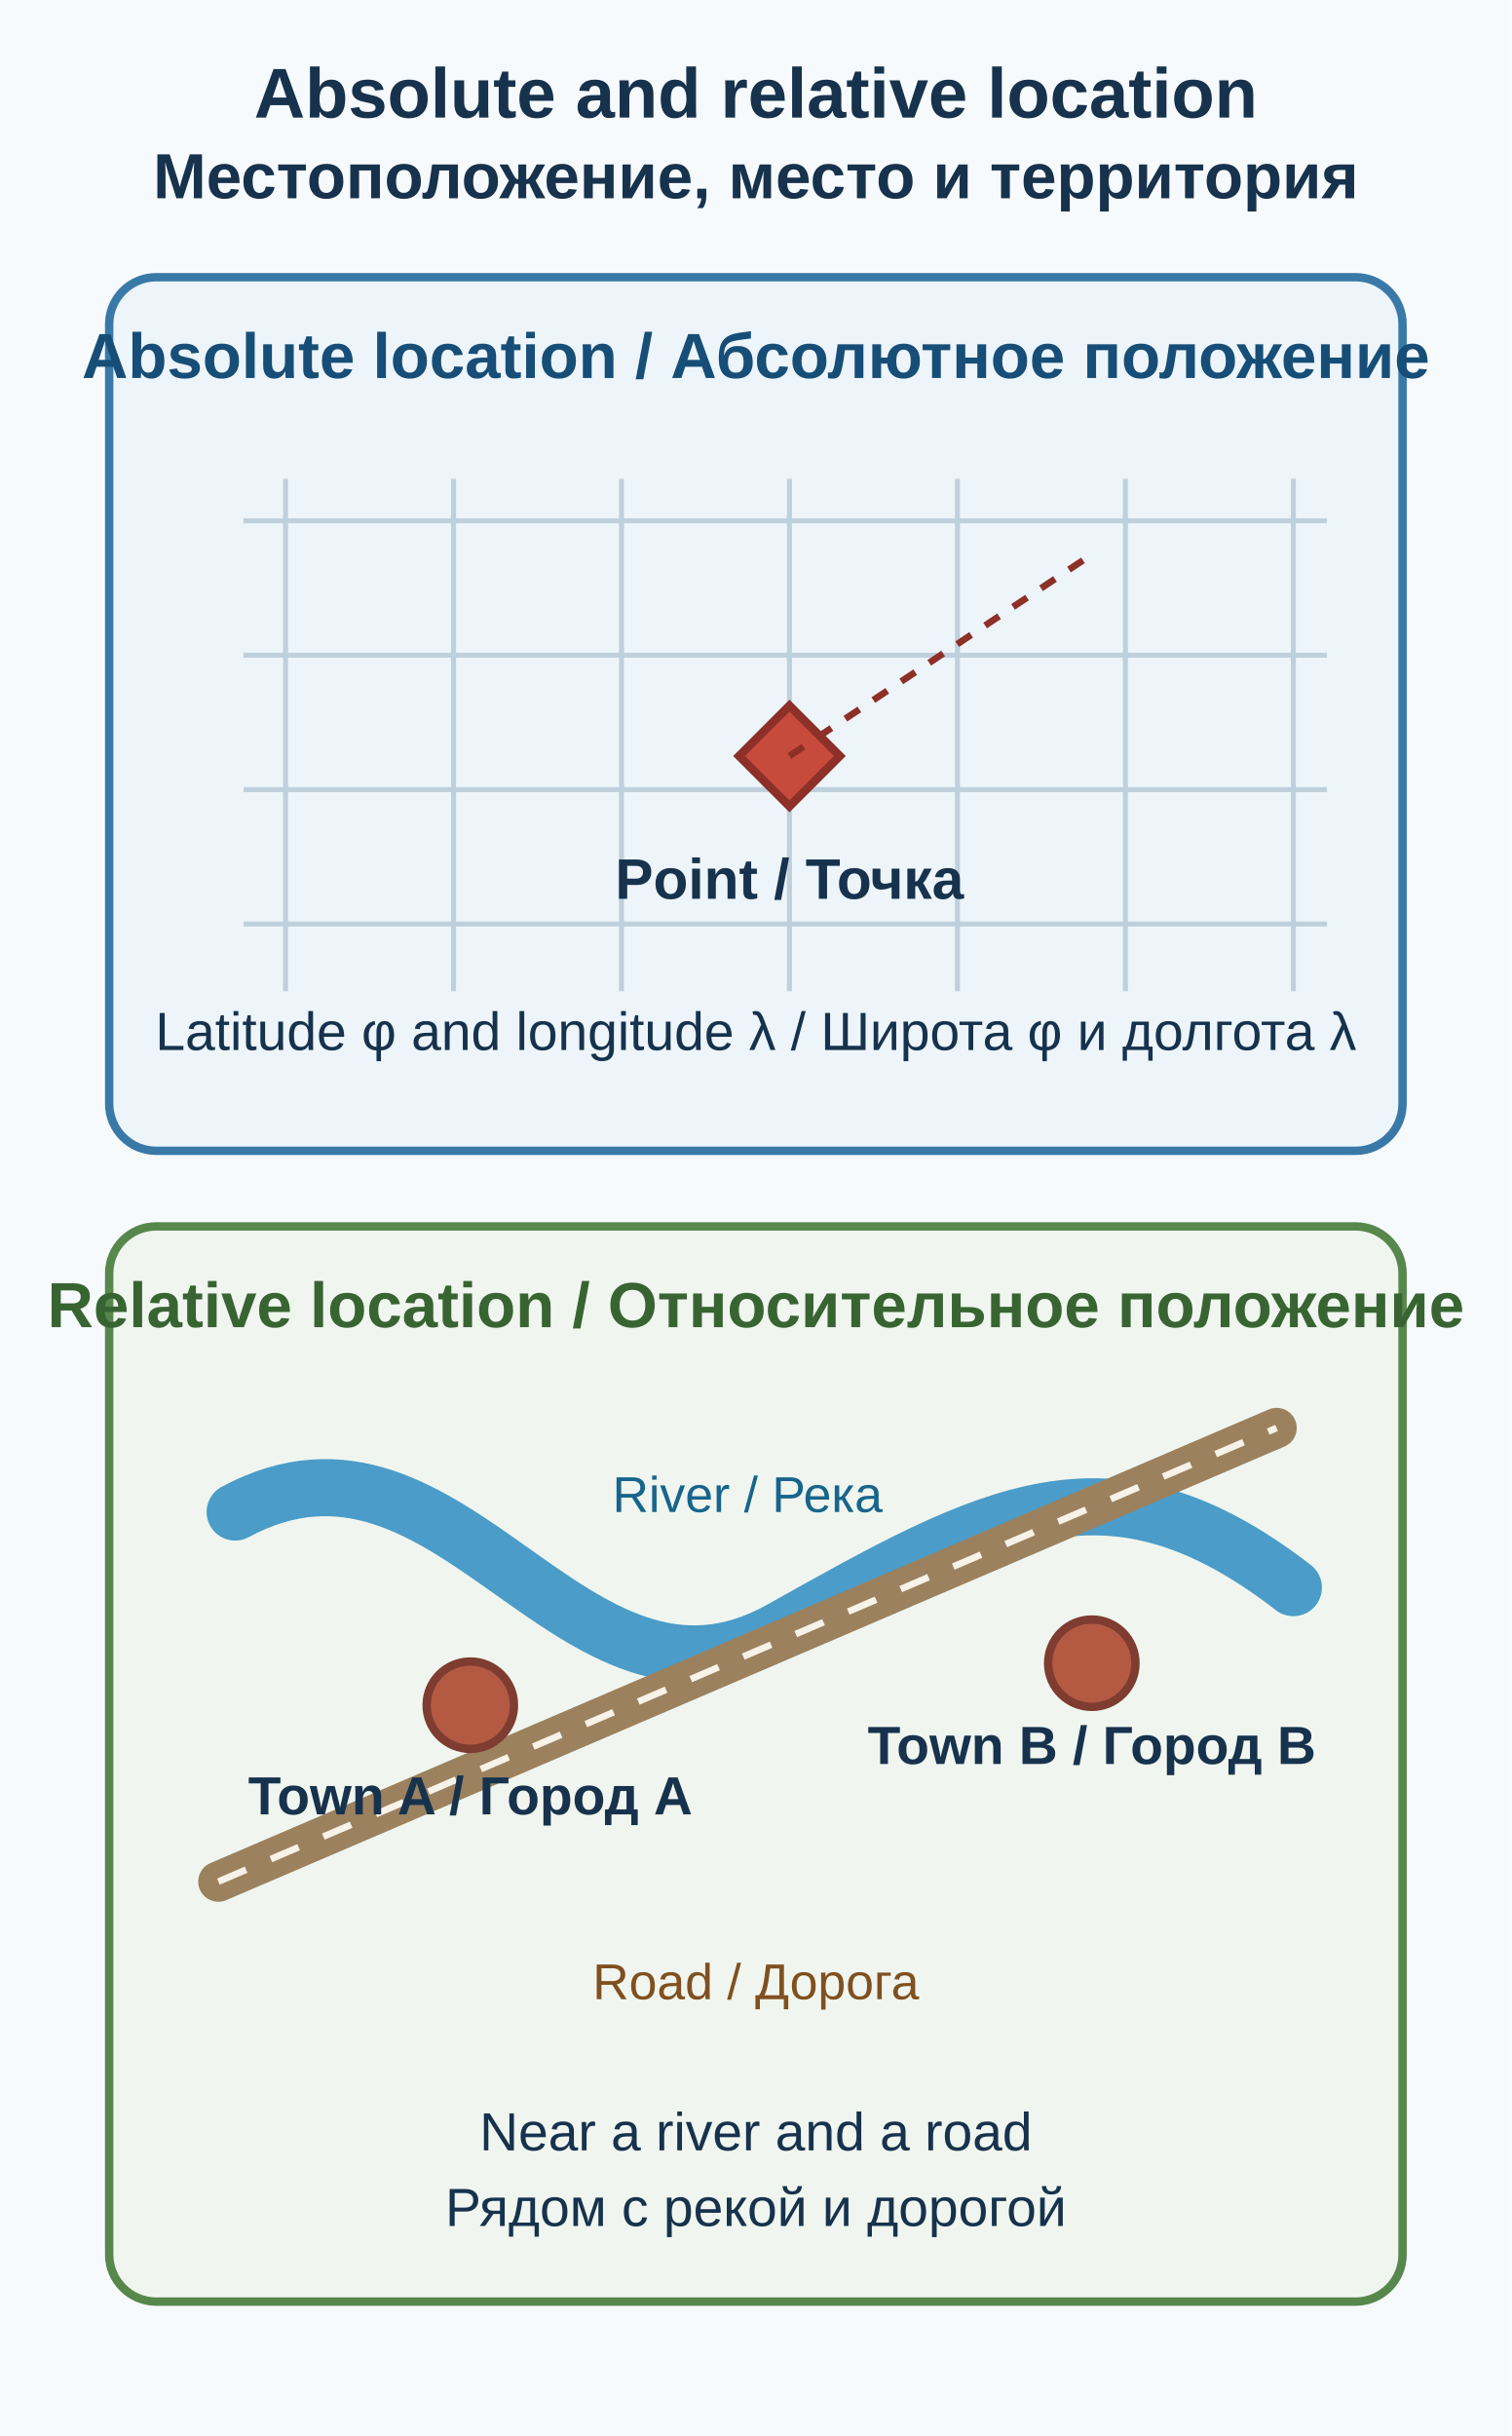
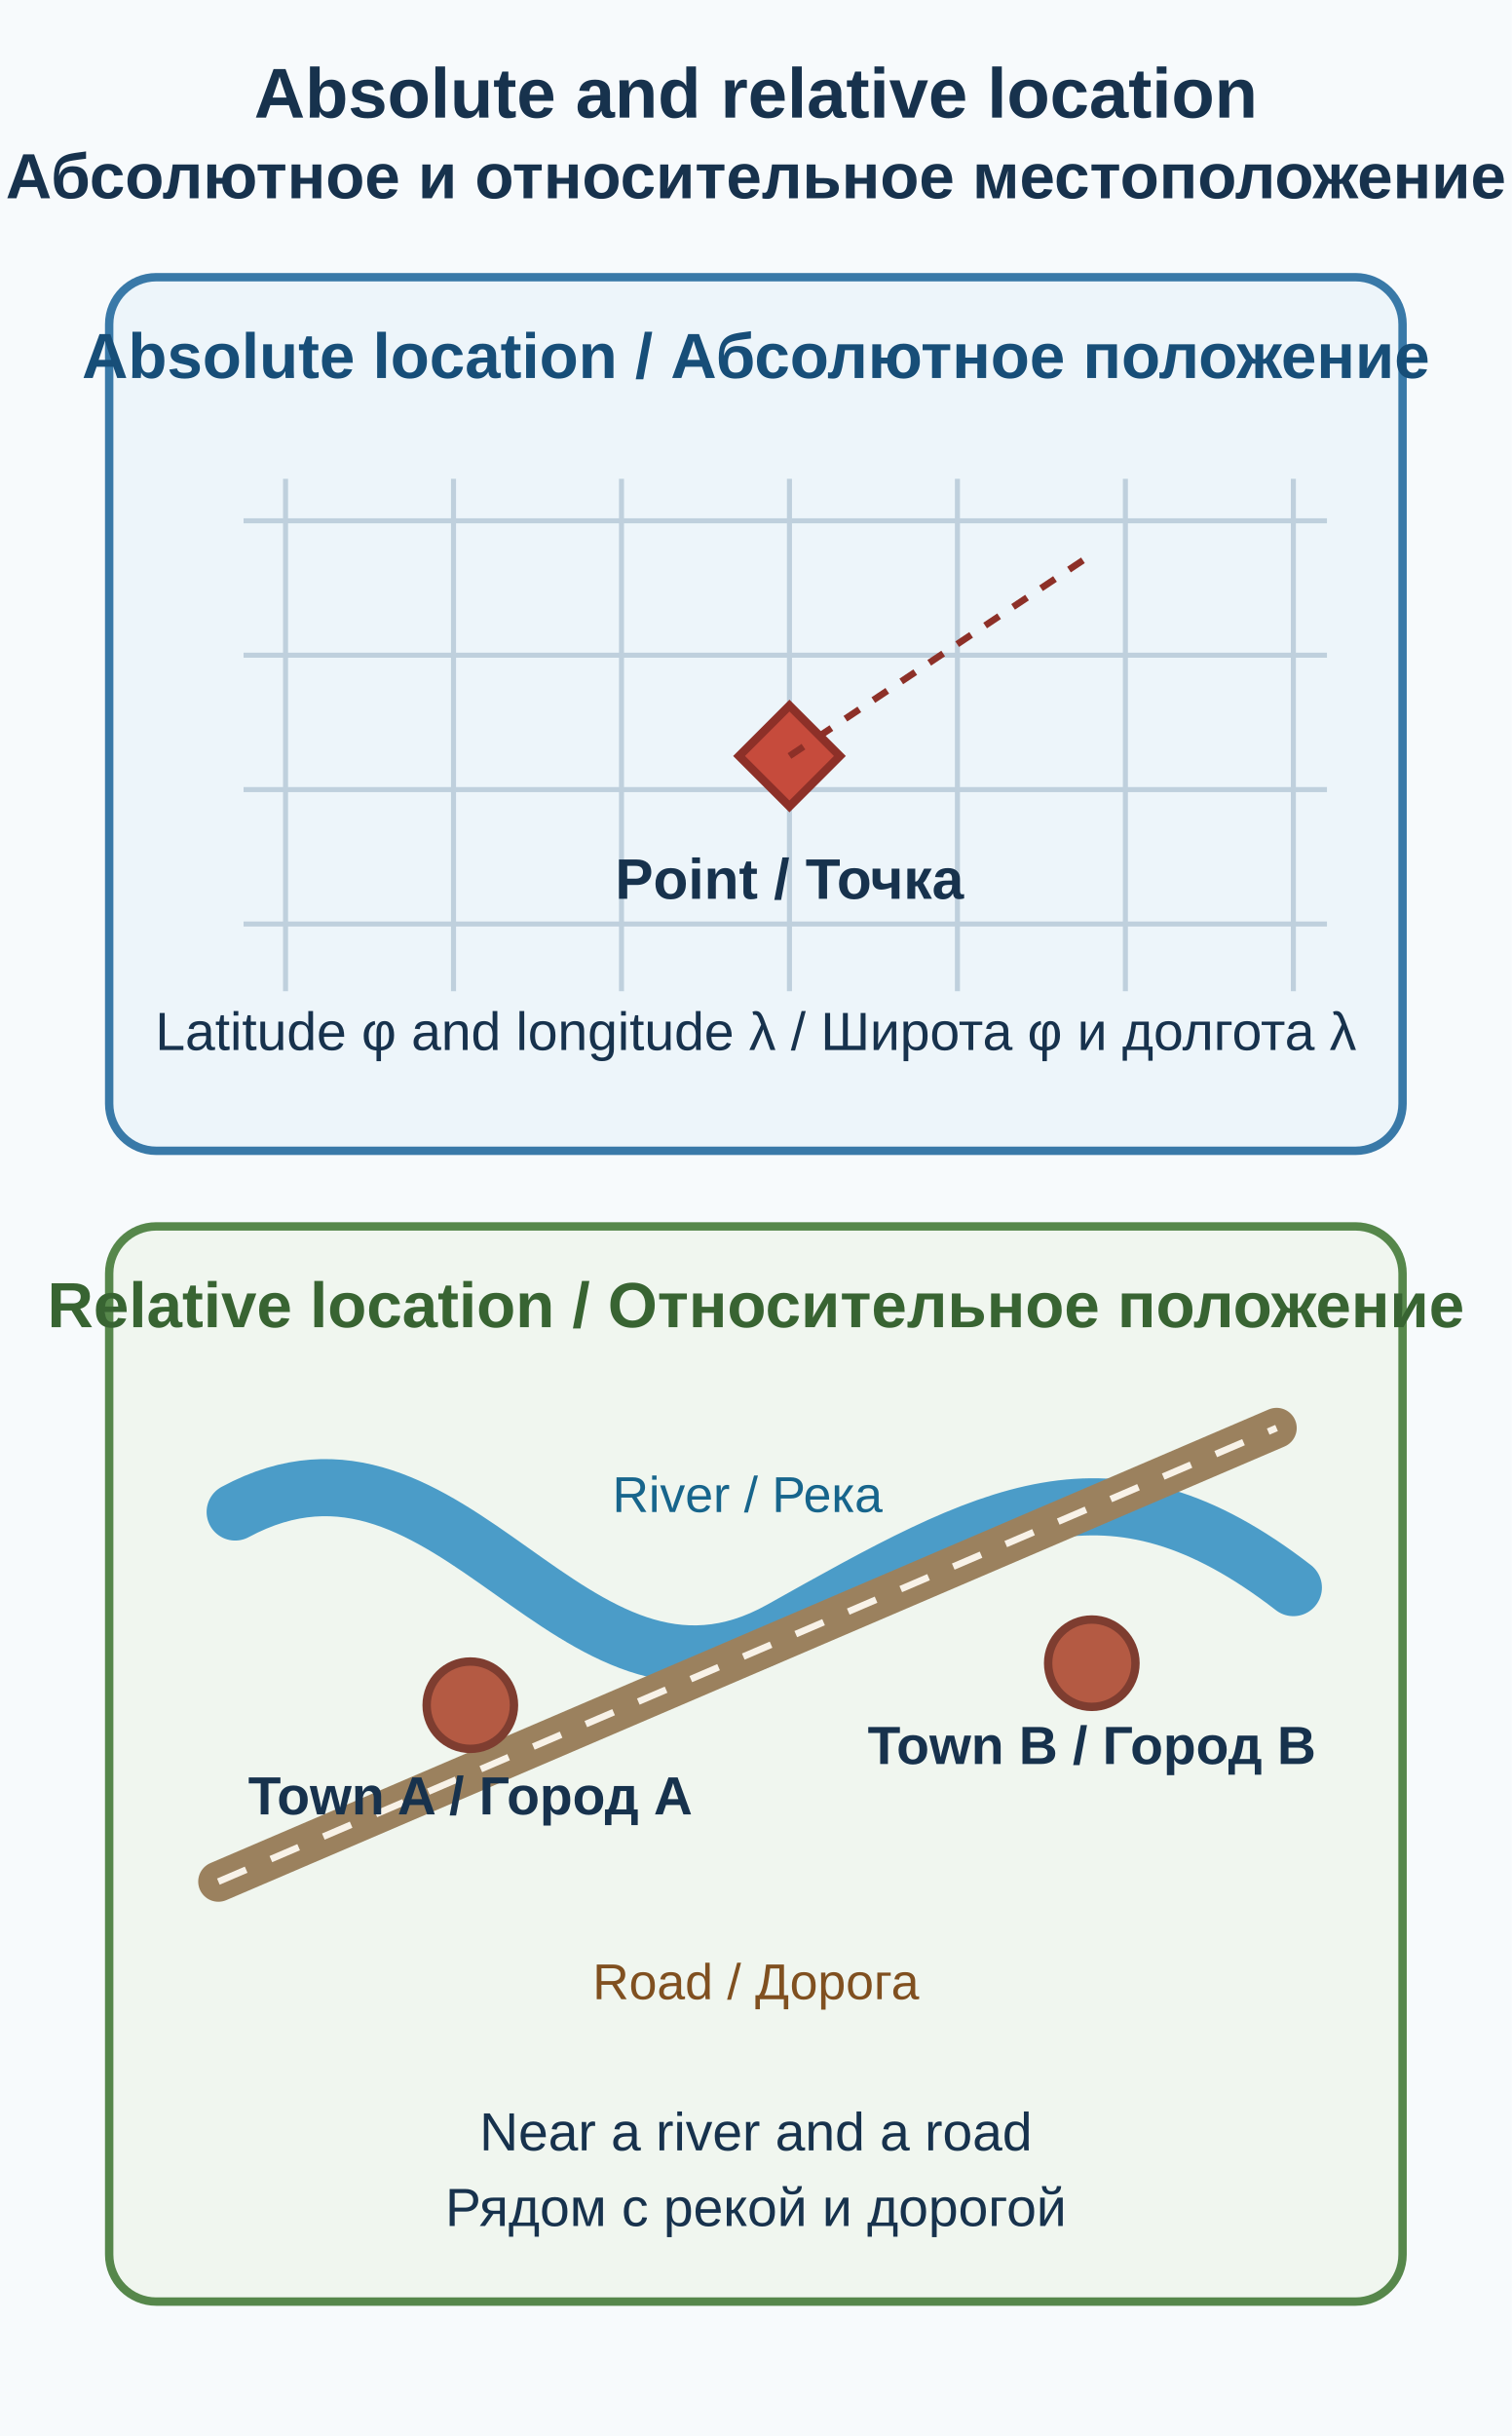
<svg xmlns="http://www.w3.org/2000/svg" width="900" height="1450" viewBox="0 0 900 1450" role="img" aria-labelledby="title desc">
  <rect width="900" height="1450" fill="#f7fafc" />
  <g font-family="Arial,sans-serif" text-anchor="middle" fill="#17324d">
    <text x="450" y="70" font-size="42" font-weight="700">Absolute and relative location</text>
-     <text x="450" y="118" font-size="38" font-weight="700">Местоположение, место и территория</text>
+     <text x="450" y="118" font-size="38" font-weight="700">Абсолютное и относительное местоположение</text>
    <rect x="65" y="165" width="770" height="520" rx="28" fill="#edf5fa" stroke="#3979a8" stroke-width="5" />
    <text x="450" y="225" font-size="38" font-weight="700" fill="#174e78">Absolute location / Абсолютное положение</text>
    <g stroke="#bfd0dd" stroke-width="3">
      <path d="M170 285V590 M270 285V590 M370 285V590 M470 285V590 M570 285V590 M670 285V590 M770 285V590" />
      <path d="M145 310H790 M145 390H790 M145 470H790 M145 550H790" />
    </g>
    <path d="M470 420L500 450L470 480L440 450Z" fill="#c64b3c" stroke="#8d3028" stroke-width="5" />
    <path d="M470 450L650 330" stroke="#8d3028" stroke-width="4" stroke-dasharray="10 10" />
    <text x="470" y="535" font-size="34" font-weight="700">Point / Точка</text>
    <text x="450" y="625" font-size="32">Latitude φ and longitude λ / Широта φ и долгота λ</text>
    <rect x="65" y="730" width="770" height="640" rx="28" fill="#f0f6ef" stroke="#56874b" stroke-width="5" />
    <text x="450" y="790" font-size="38" font-weight="700" fill="#386432">Relative location / Относительное положение</text>
    <path d="M140 900C270 830 340 1040 465 970S660 860 770 945" fill="none" stroke="#4b9cc8" stroke-width="34" stroke-linecap="round" />
    <path d="M130 1120L760 850" fill="none" stroke="#9b815e" stroke-width="24" stroke-linecap="round" />
    <path d="M130 1120L760 850" fill="none" stroke="#f8f2e8" stroke-width="4" stroke-dasharray="18 16" />
    <circle cx="280" cy="1015" r="26" fill="#b45a43" stroke="#7e3d30" stroke-width="5" />
    <circle cx="650" cy="990" r="26" fill="#b45a43" stroke="#7e3d30" stroke-width="5" />
    <text x="280" y="1080" font-size="32" font-weight="700">Town A / Город A</text>
    <text x="650" y="1050" font-size="32" font-weight="700">Town B / Город B</text>
    <text x="445" y="900" font-size="30" fill="#17658c">River / Река</text>
    <text x="450" y="1190" font-size="30" fill="#805020">Road / Дорога</text>
    <text x="450" y="1280" font-size="32">Near a river and a road</text>
    <text x="450" y="1325" font-size="32">Рядом с рекой и дорогой</text>
  </g>
</svg>
